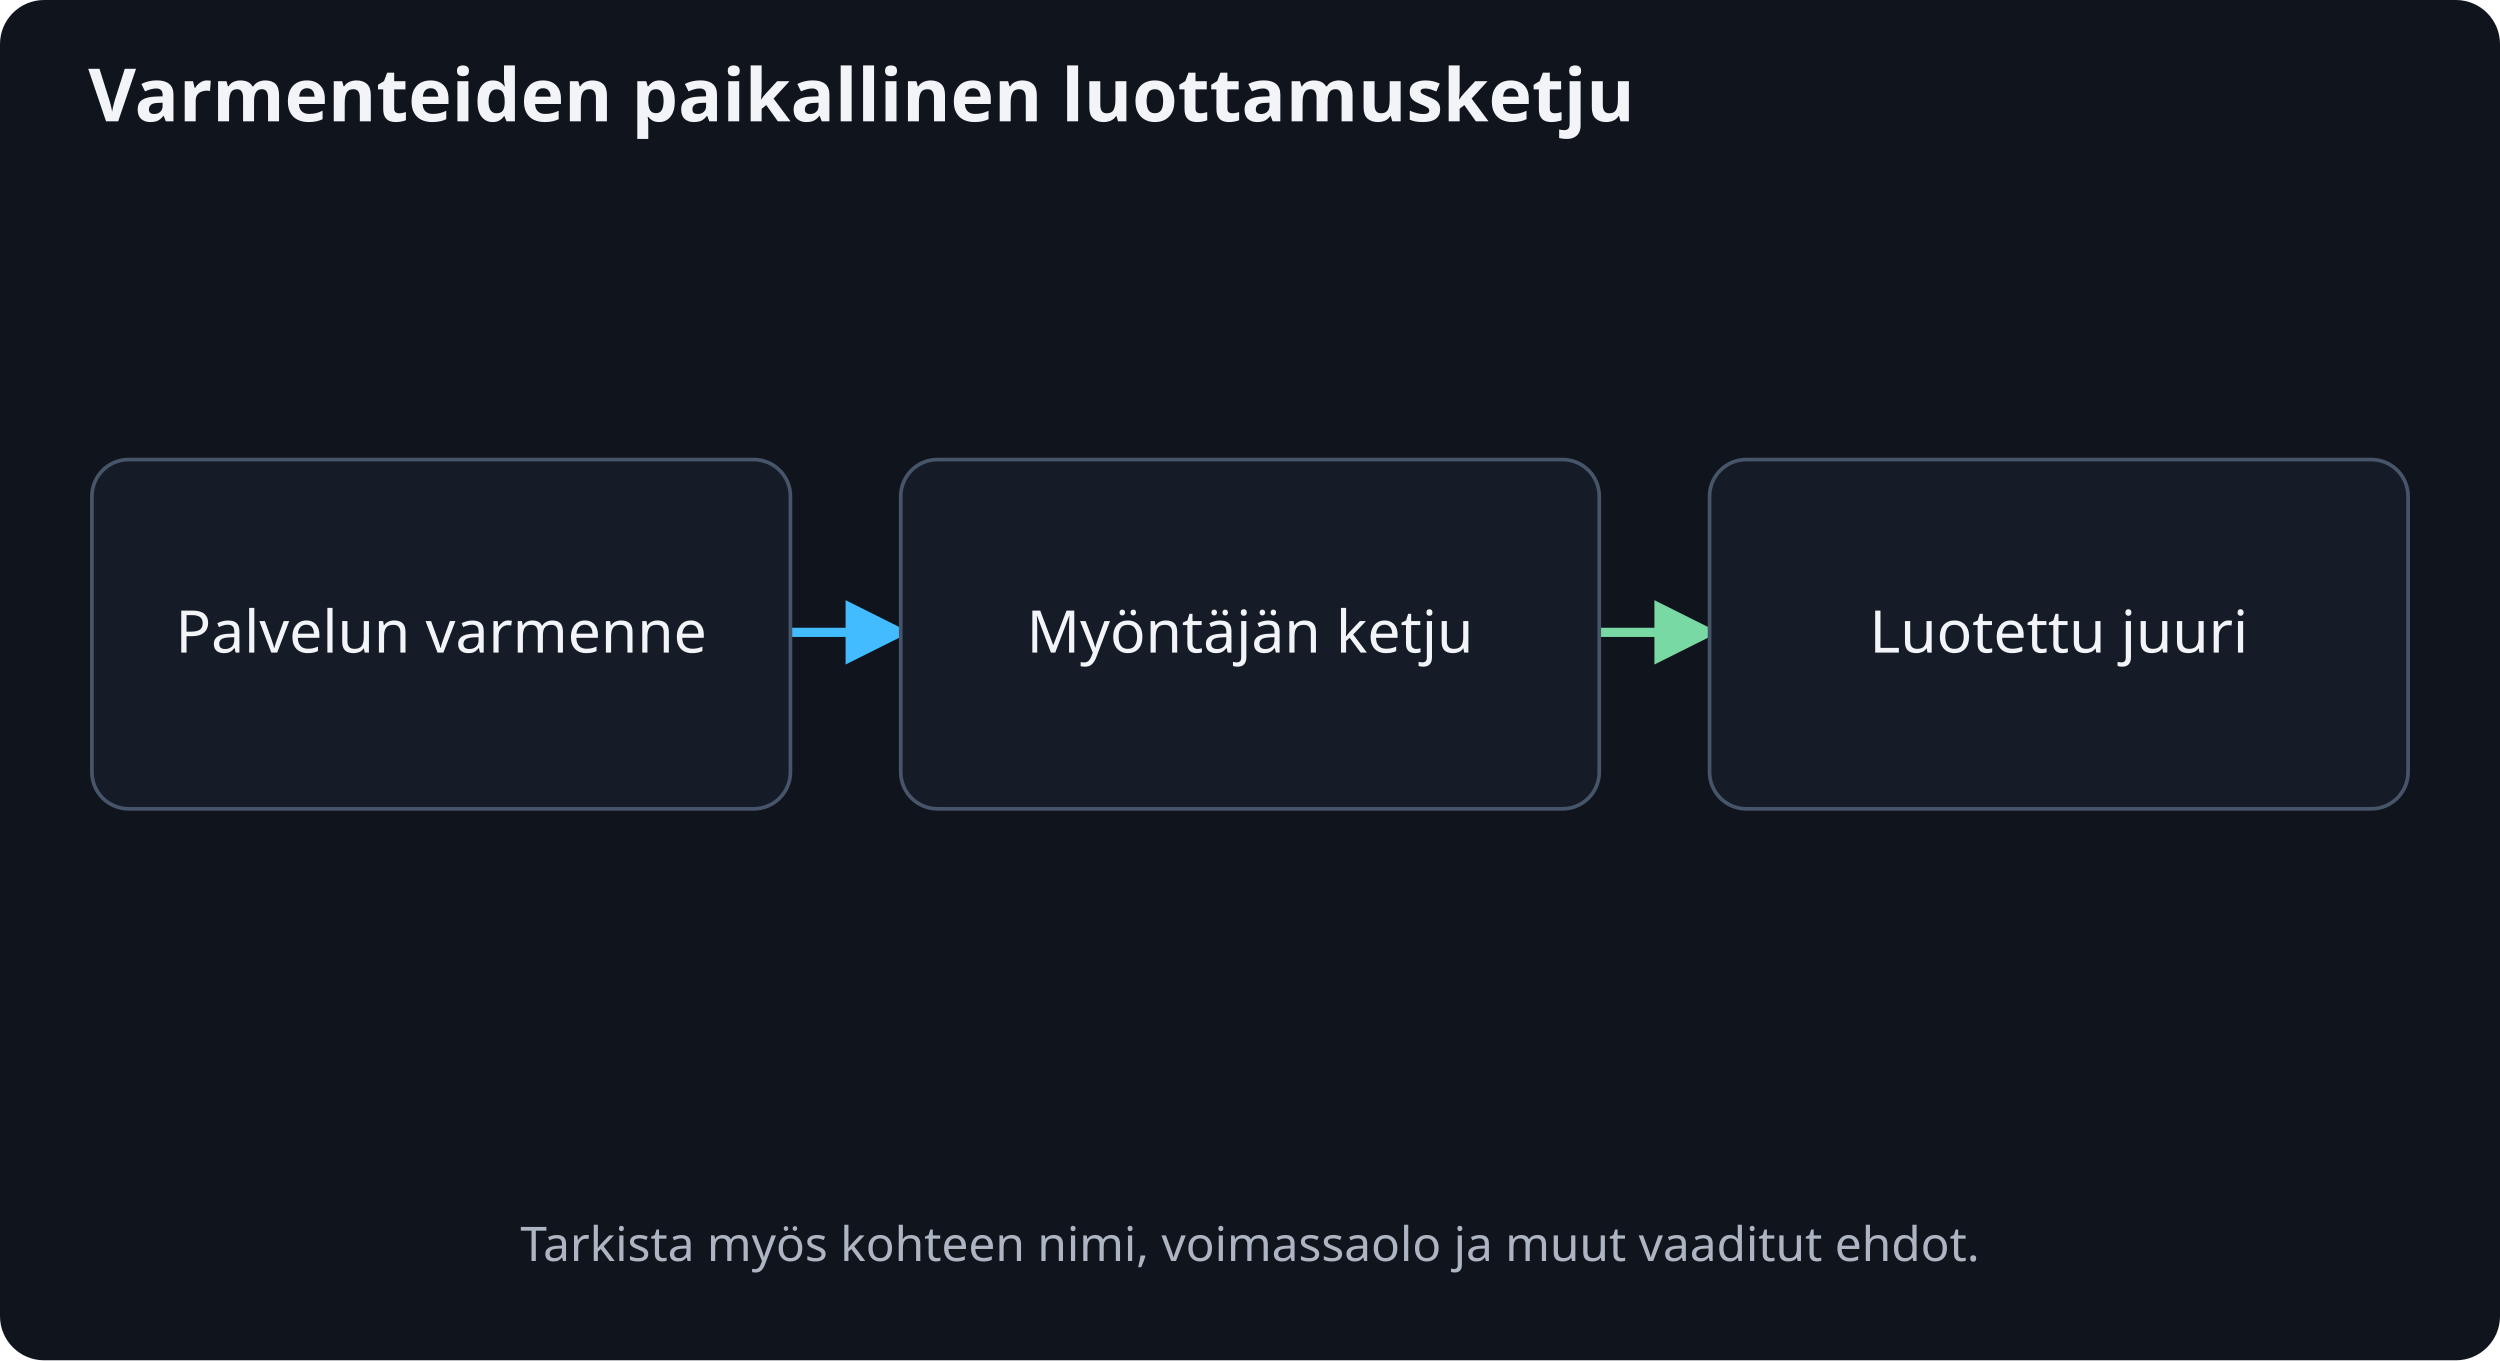
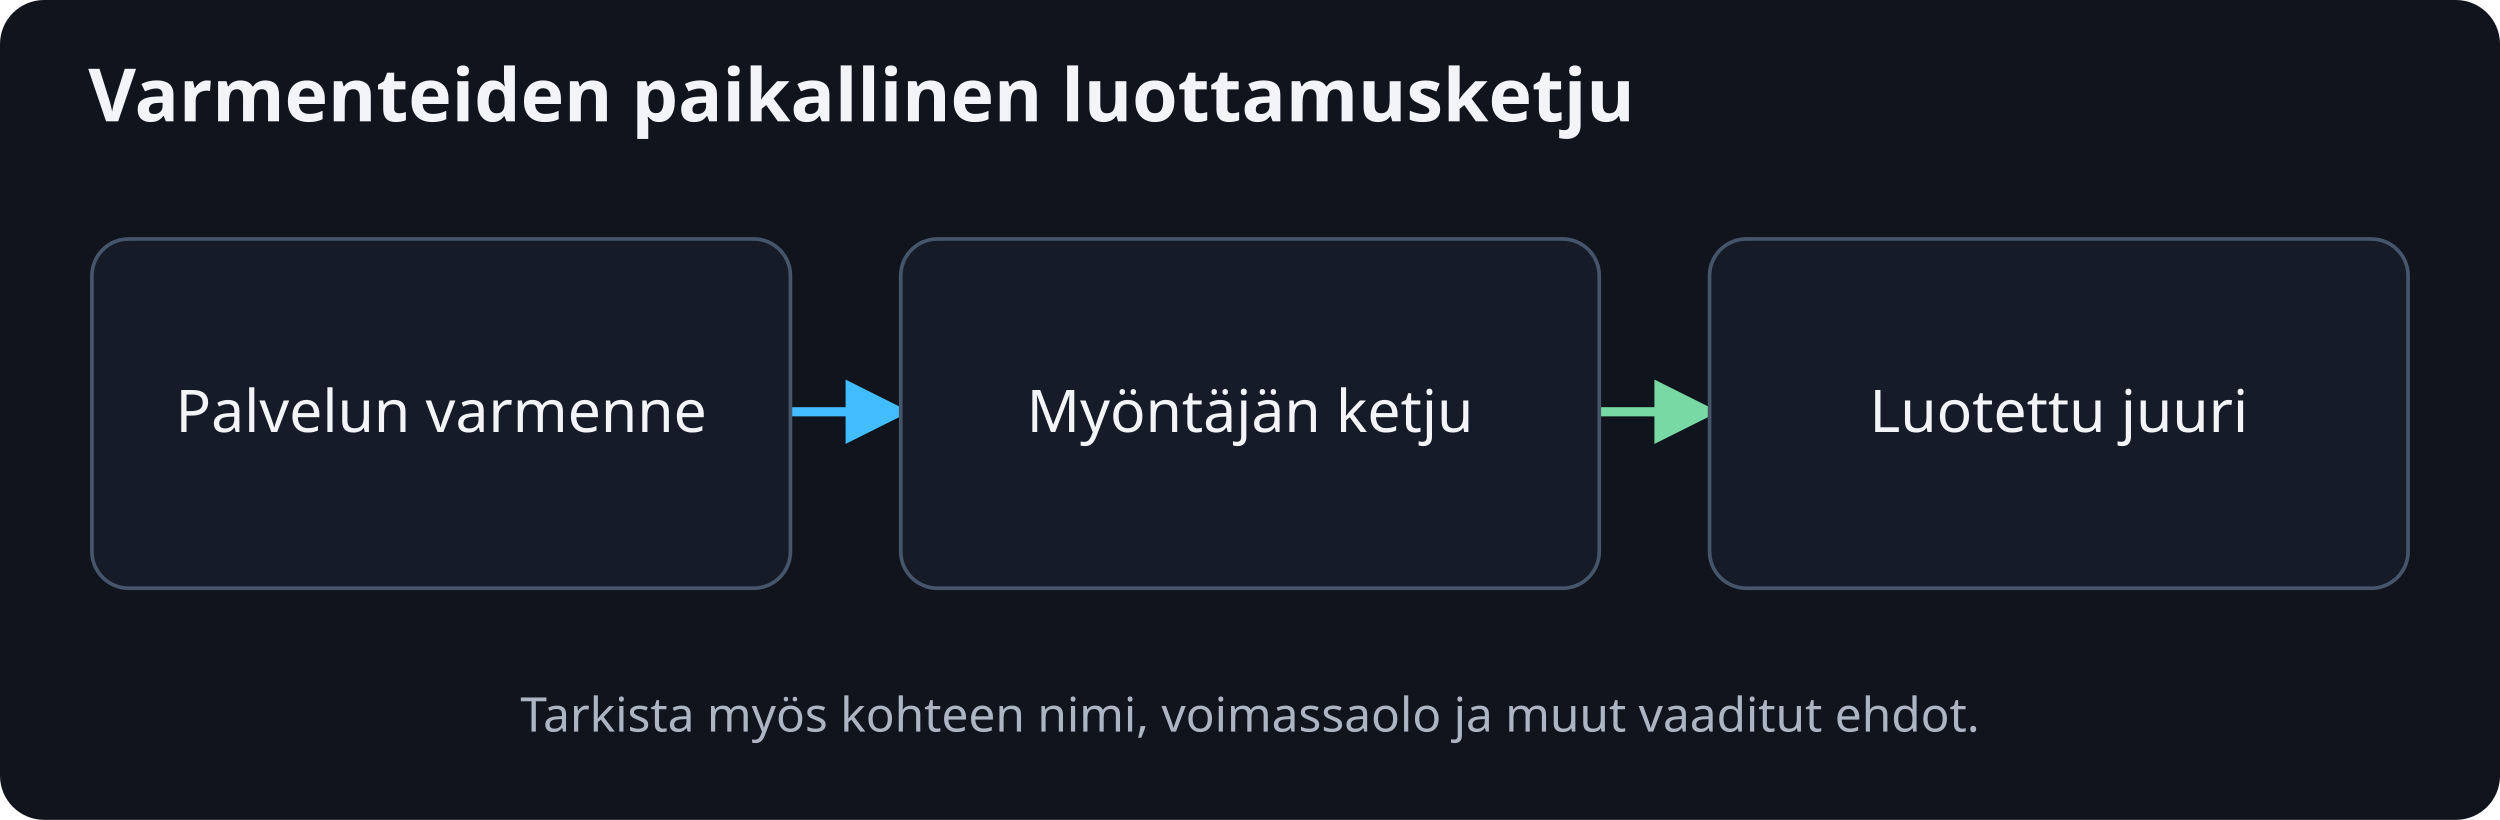
- <svg xmlns="http://www.w3.org/2000/svg" viewBox="0 0 680 370" role="img">
+ <svg xmlns="http://www.w3.org/2000/svg" viewBox="0 0 680 223" role="img">
  <defs>
    <marker id="blue" markerWidth="7" markerHeight="7" refX="6" refY="3.5" orient="auto">
      <path d="M0 0L7 3.5L0 7Z" fill="#42bcff" />
    </marker>
    <marker id="green" markerWidth="7" markerHeight="7" refX="6" refY="3.5" orient="auto">
      <path d="M0 0L7 3.5L0 7Z" fill="#78d9a4" />
    </marker>
    <marker id="orange" markerWidth="7" markerHeight="7" refX="6" refY="3.5" orient="auto">
      <path d="M0 0L7 3.5L0 7Z" fill="#ffae63" />
    </marker>
  </defs>
-   <rect width="680" height="370" rx="12" fill="#10141d" />
+   <rect width="680" height="223" rx="12" fill="#10141d" />
  <g font-family="system-ui,sans-serif" fill="#f2f4f8">
    <text x="24" y="33" font-weight="700" font-size="20">Varmenteiden paikallinen luottamusketju</text>
-     <path d="M215 172H245" fill="none" stroke="#42bcff" stroke-width="2.5" marker-end="url(#blue)" />
-     <path d="M435 172H465" fill="none" stroke="#78d9a4" stroke-width="2.5" marker-end="url(#green)" />
-     <rect x="25" y="125" width="190" height="95" rx="10" fill="#151b27" stroke="#47556a" />
-     <text x="120" y="177.5" text-anchor="middle" font-size="16">
+     <path transform="translate(0 -60)" d="M215 172H245" fill="none" stroke="#42bcff" stroke-width="2.5" marker-end="url(#blue)" />
+     <path transform="translate(0 -60)" d="M435 172H465" fill="none" stroke="#78d9a4" stroke-width="2.5" marker-end="url(#green)" />
+     <rect transform="translate(0 -60)" x="25" y="125" width="190" height="95" rx="10" fill="#151b27" stroke="#47556a" />
+     <text transform="translate(0 -60)" x="120" y="177.5" text-anchor="middle" font-size="16">
      <tspan x="120" dy="0">Palvelun varmenne</tspan>
    </text>
-     <rect x="245" y="125" width="190" height="95" rx="10" fill="#151b27" stroke="#47556a" />
-     <text x="340" y="177.5" text-anchor="middle" font-size="16">
+     <rect transform="translate(0 -60)" x="245" y="125" width="190" height="95" rx="10" fill="#151b27" stroke="#47556a" />
+     <text transform="translate(0 -60)" x="340" y="177.5" text-anchor="middle" font-size="16">
      <tspan x="340" dy="0">Myöntäjän ketju</tspan>
    </text>
-     <rect x="465" y="125" width="190" height="95" rx="10" fill="#151b27" stroke="#47556a" />
-     <text x="560" y="177.5" text-anchor="middle" font-size="16">
+     <rect transform="translate(0 -60)" x="465" y="125" width="190" height="95" rx="10" fill="#151b27" stroke="#47556a" />
+     <text transform="translate(0 -60)" x="560" y="177.5" text-anchor="middle" font-size="16">
      <tspan x="560" dy="0">Luotettu juuri</tspan>
    </text>
-     <text x="340" y="343" text-anchor="middle" font-size="13" fill="#adb5c3">Tarkista myös kohteen nimi, voimassaolo ja muut vaaditut ehdot.</text>
+     <text transform="translate(0 -144)" x="340" y="343" text-anchor="middle" font-size="13" fill="#adb5c3">Tarkista myös kohteen nimi, voimassaolo ja muut vaaditut ehdot.</text>
  </g>
</svg>
